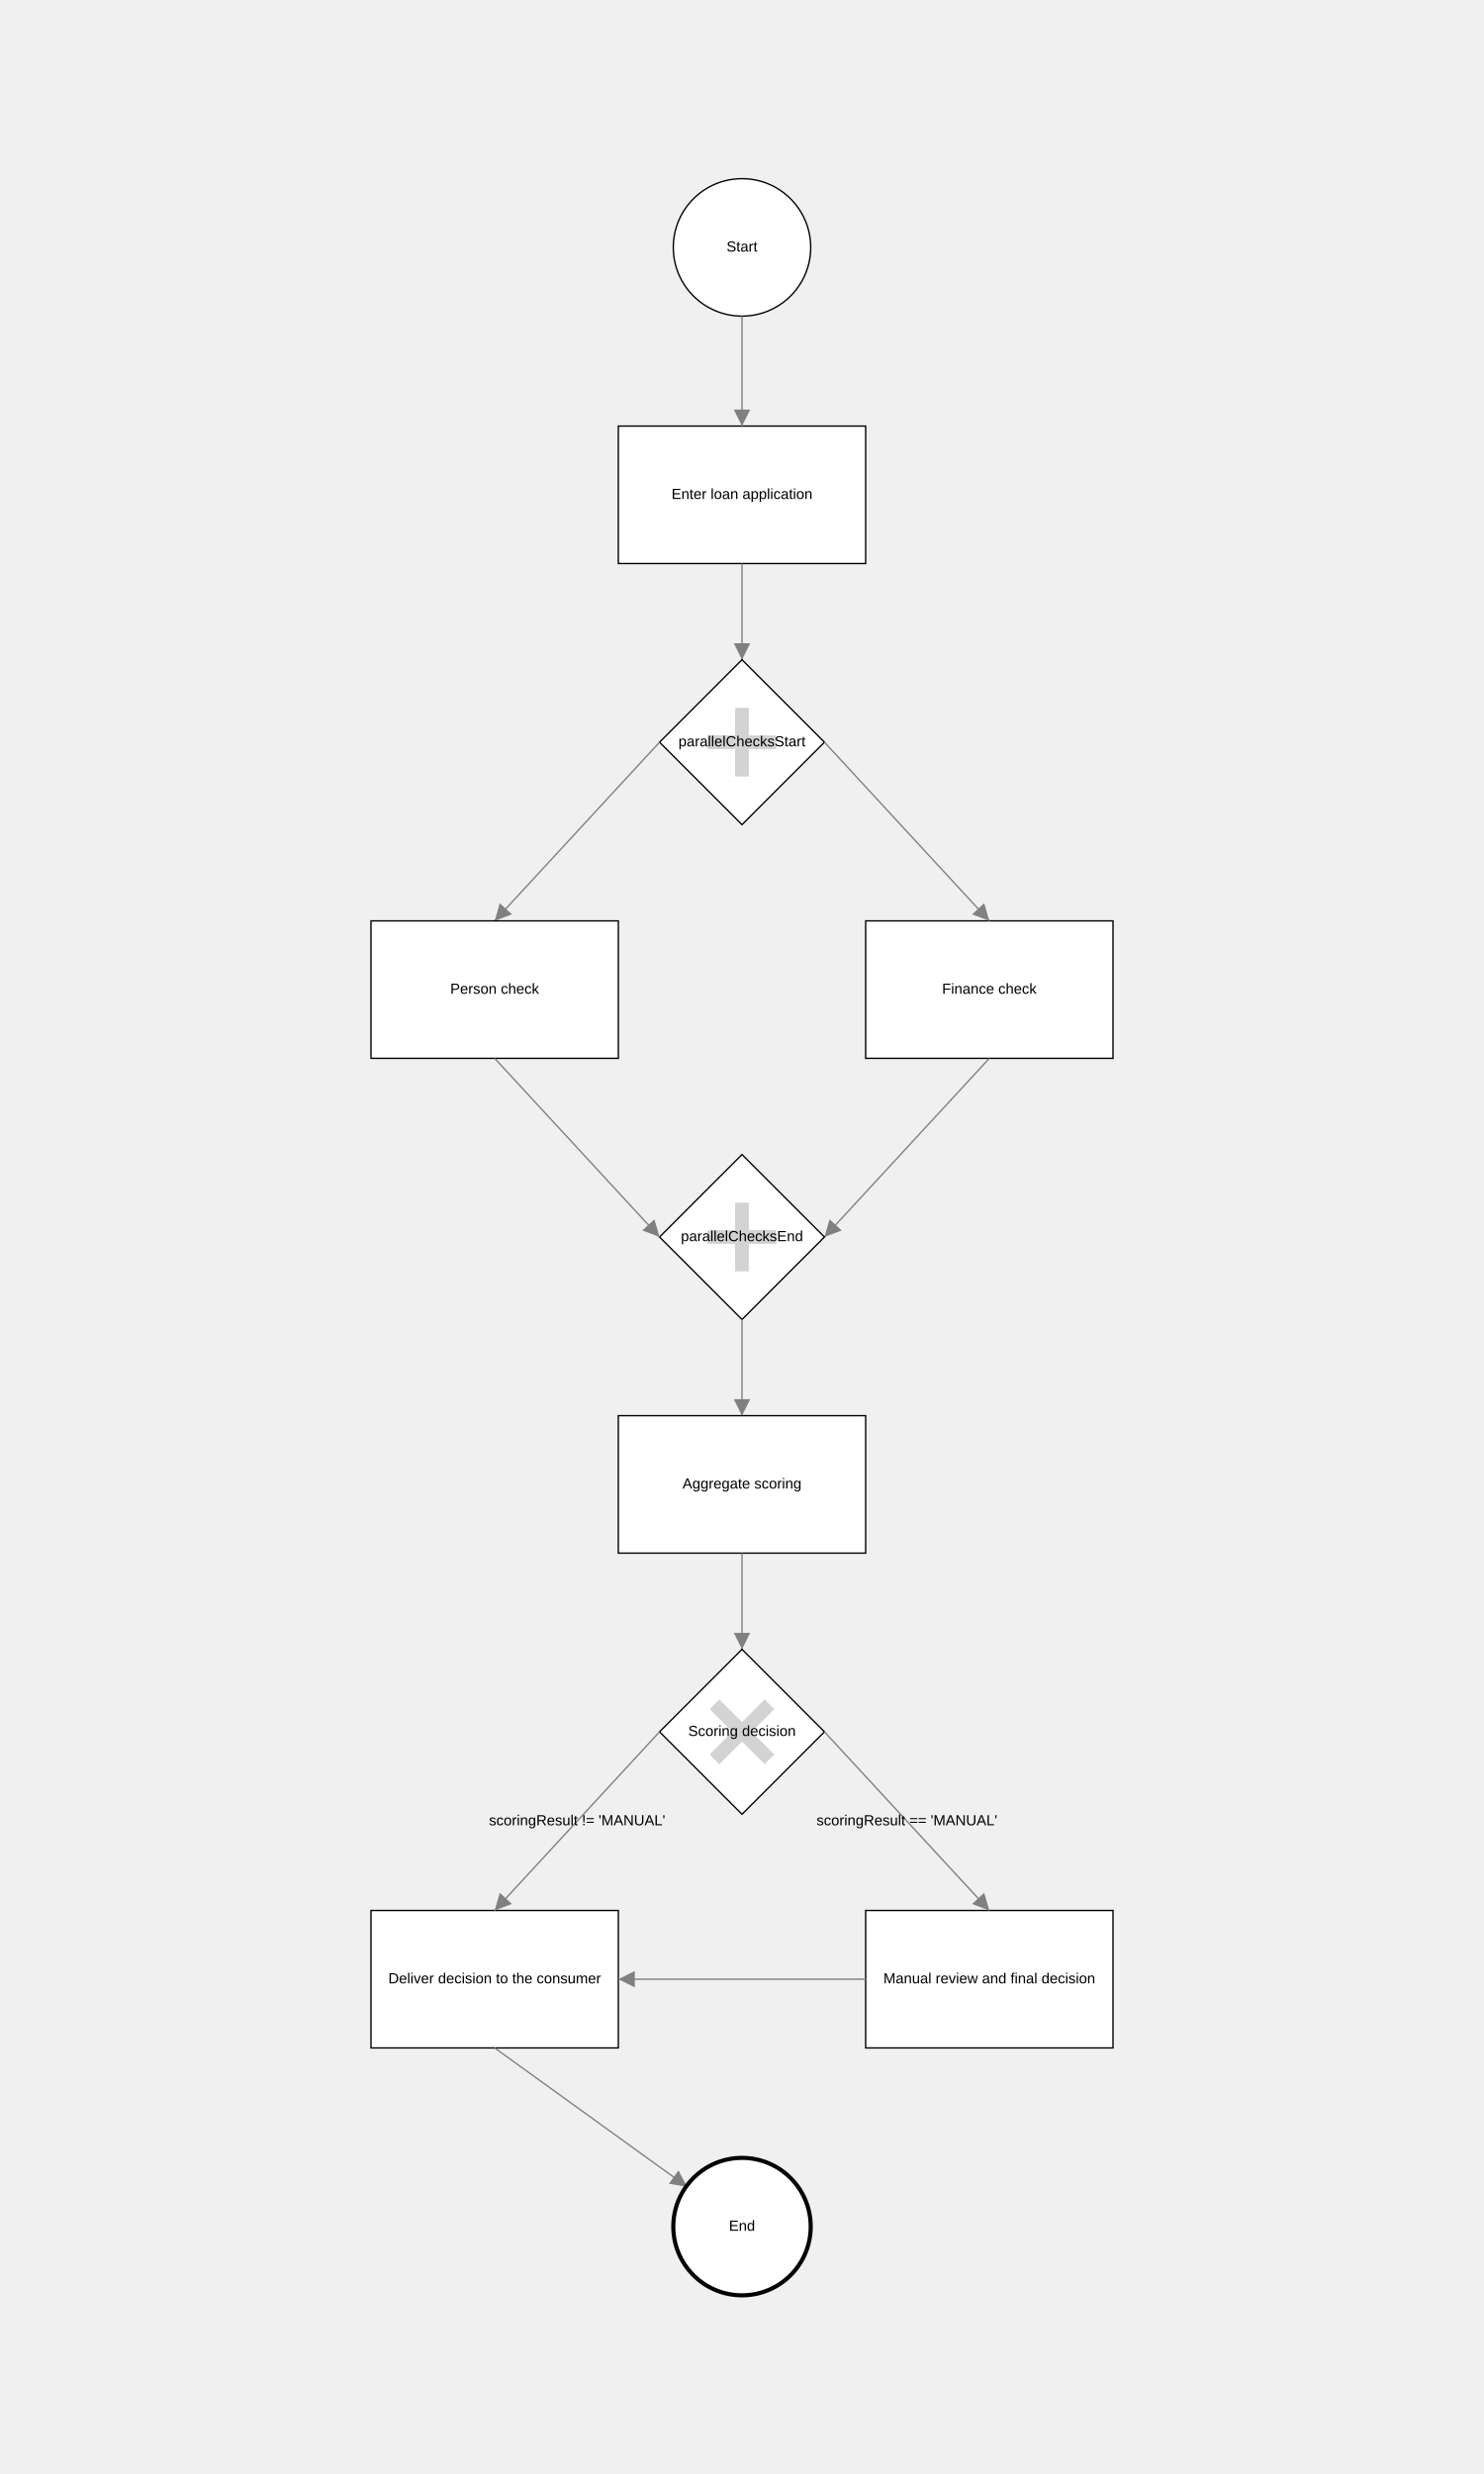
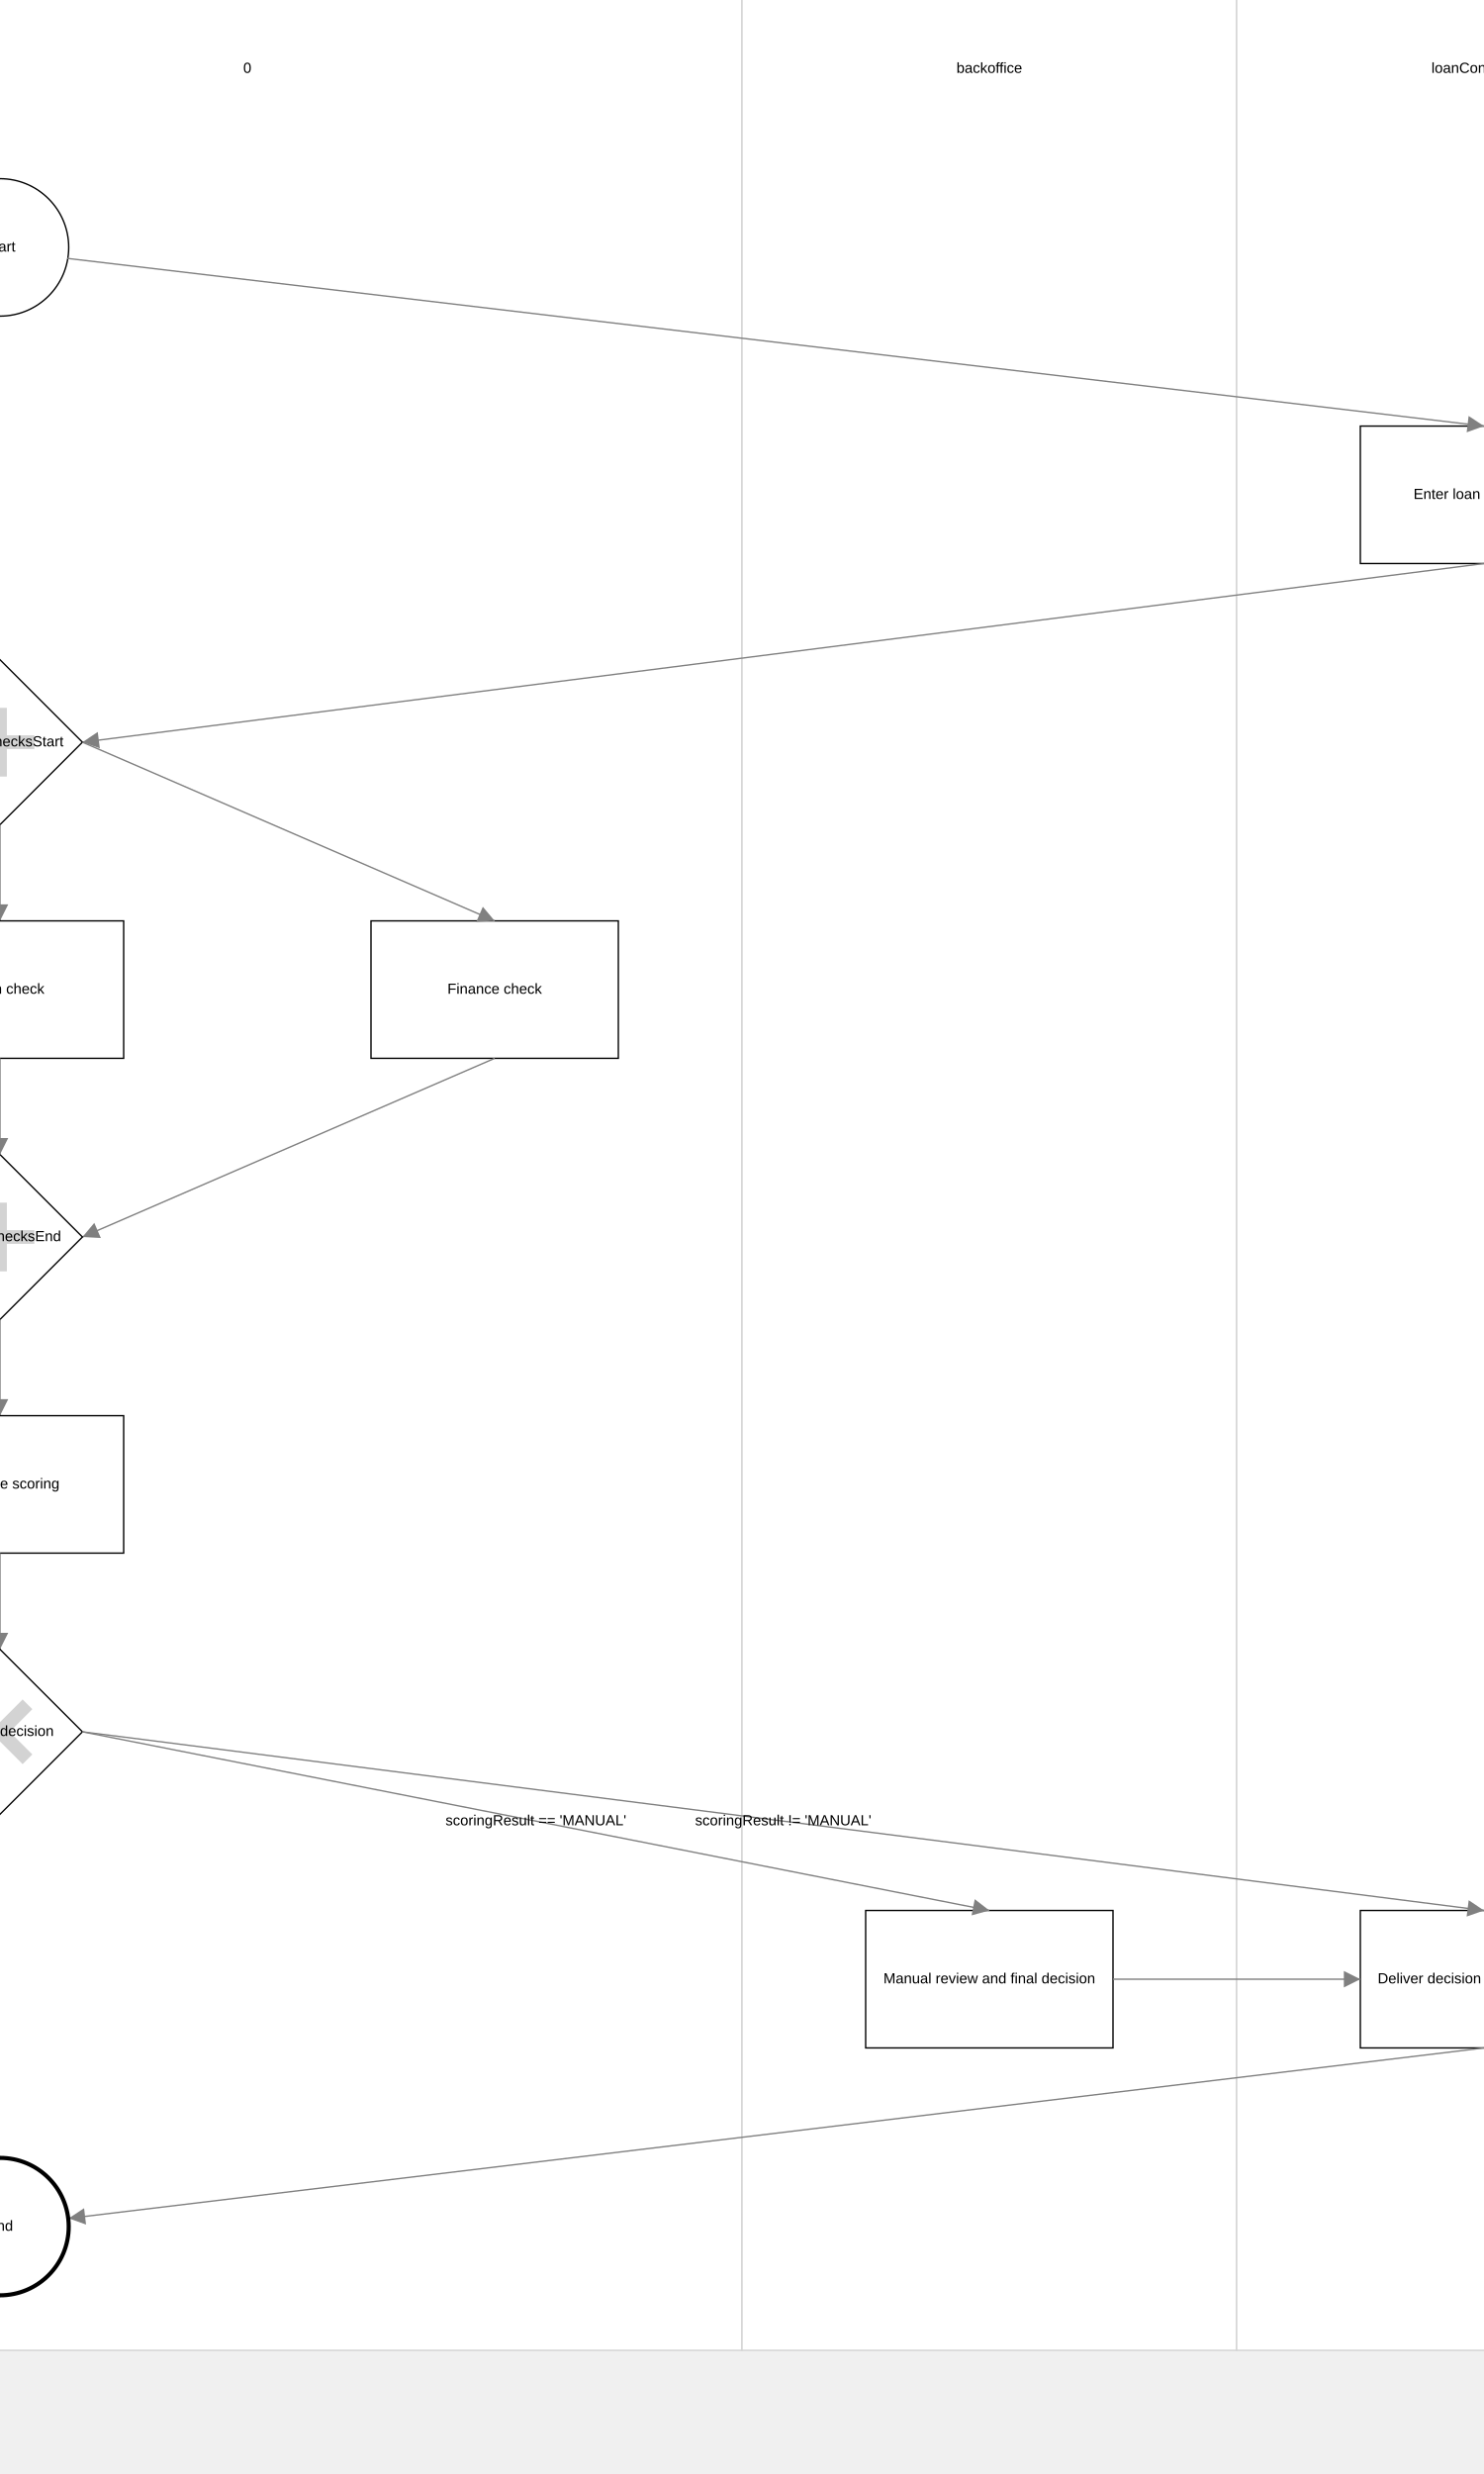
<svg xmlns="http://www.w3.org/2000/svg" viewBox="0 0 1080 1800">
  <style type="text/css">text {font-family: Arial, sans serif; font-size: 8pt; text-anchor:middle; dominant-baseline:
        middle;}
    </style>
  <defs>
    <marker id="arrow" markerHeight="12" markerWidth="12" orient="auto-start-reverse" refX="20" refY="10" viewBox="0 0 20 20">
      <path d="M 0 0 L 20 10 L 0 20 Z" fill="gray" />
    </marker>
  </defs>
-   <rect fill="white" height="100" stroke="black" stroke-width="1" width="180" x="270" y="1390" />
-   <text fill="black" x="360" y="1440">Deliver decision to the consumer</text>
-   <line marker-end="url(#arrow)" stroke="gray" x1="360" x2="500" y1="1490" y2="1591" />
-   <circle cx="540" cy="1620" fill="white" r="50" stroke="black" stroke-width="3" />
-   <text fill="black" x="540" y="1620">End</text>
-   <rect fill="white" height="100" stroke="black" stroke-width="1" width="180" x="450" y="310" />
-   <text fill="black" x="540" y="360">Enter loan application</text>
-   <line marker-end="url(#arrow)" stroke="gray" x1="540" x2="540" y1="410" y2="480" />
-   <rect fill="white" height="100" stroke="black" stroke-width="1" width="180" x="630" y="670" />
-   <text fill="black" x="720" y="720">Finance check</text>
-   <line marker-end="url(#arrow)" stroke="gray" x1="720" x2="600" y1="770" y2="900" />
+   <rect fill="white" height="1890.0" stroke="lightgray" stroke-width="1" width="720" x="-180.0" y="-180" />
+   <text fill="black" x="180" y="50">0</text>
+   <rect fill="white" height="1890.0" stroke="lightgray" stroke-width="1" width="360" x="540.0" y="-180" />
+   <text fill="black" x="720" y="50">backoffice</text>
+   <rect fill="white" height="1890.0" stroke="lightgray" stroke-width="1" width="360" x="900.0" y="-180" />
+   <text fill="black" x="1080" y="50">loanConsultants</text>
+   <rect fill="white" height="100" stroke="black" stroke-width="1" width="180" x="990" y="1390" />
+   <text fill="black" x="1080" y="1440">Deliver decision to the consumer</text>
+   <line marker-end="url(#arrow)" stroke="gray" x1="1080" x2="50" y1="1490" y2="1614" />
+   <circle cx="0" cy="1620" fill="white" r="50" stroke="black" stroke-width="3" />
+   <text fill="black" x="0" y="1620">End</text>
+   <rect fill="white" height="100" stroke="black" stroke-width="1" width="180" x="990" y="310" />
+   <text fill="black" x="1080" y="360">Enter loan application</text>
+   <line marker-end="url(#arrow)" stroke="gray" x1="1080" x2="60" y1="410" y2="540" />
+   <rect fill="white" height="100" stroke="black" stroke-width="1" width="180" x="270" y="670" />
+   <text fill="black" x="360" y="720">Finance check</text>
+   <line marker-end="url(#arrow)" stroke="gray" x1="360" x2="60" y1="770" y2="900" />
  <rect fill="white" height="100" stroke="black" stroke-width="1" width="180" x="630" y="1390" />
  <text fill="black" x="720" y="1440">Manual review and final decision</text>
-   <line marker-end="url(#arrow)" stroke="gray" x1="630" x2="450" y1="1440" y2="1440" />
-   <path d="M540 840 L600 900 L540 960 L480 900 L540 840 Z" fill="white" stroke="black" />
-   <path d="M540 875 L540 925 M515 900 L565 900 Z" stroke="lightgray" stroke-width="10" />
-   <text fill="black" x="540" y="900">parallelChecksEnd</text>
-   <line marker-end="url(#arrow)" stroke="gray" x1="540" x2="540" y1="960" y2="1030" />
-   <path d="M540 480 L600 540 L540 600 L480 540 L540 480 Z" fill="white" stroke="black" />
-   <path d="M540 515 L540 565 M515 540 L565 540 Z" stroke="lightgray" stroke-width="10" />
-   <text fill="black" x="540" y="540">parallelChecksStart</text>
-   <line marker-end="url(#arrow)" stroke="gray" x1="600" x2="720" y1="540" y2="670" />
-   <line marker-end="url(#arrow)" stroke="gray" x1="480" x2="360" y1="540" y2="670" />
-   <rect fill="white" height="100" stroke="black" stroke-width="1" width="180" x="270" y="670" />
-   <text fill="black" x="360" y="720">Person check</text>
-   <line marker-end="url(#arrow)" stroke="gray" x1="360" x2="480" y1="770" y2="900" />
-   <rect fill="white" height="100" stroke="black" stroke-width="1" width="180" x="450" y="1030" />
-   <text fill="black" x="540" y="1080">Aggregate scoring</text>
-   <line marker-end="url(#arrow)" stroke="gray" x1="540" x2="540" y1="1130" y2="1200" />
-   <path d="M540 1200 L600 1260 L540 1320 L480 1260 L540 1200 Z" fill="white" stroke="black" />
-   <path d="M560 1240 L520 1280 M520 1240 L560 1280 Z" stroke="lightgray" stroke-width="10" />
-   <text fill="black" x="540" y="1260">Scoring decision</text>
-   <line marker-end="url(#arrow)" stroke="gray" x1="480" x2="360" y1="1260" y2="1390" />
-   <text fill="black" x="420" y="1325">scoringResult != 'MANUAL'</text>
-   <line marker-end="url(#arrow)" stroke="gray" x1="600" x2="720" y1="1260" y2="1390" />
-   <text fill="black" x="660" y="1325">scoringResult == 'MANUAL'</text>
-   <circle cx="540" cy="180" fill="white" r="50" stroke="black" stroke-width="1" />
-   <text fill="black" x="540" y="180">Start</text>
-   <line marker-end="url(#arrow)" stroke="gray" x1="540" x2="540" y1="230" y2="310" />
+   <line marker-end="url(#arrow)" stroke="gray" x1="810" x2="990" y1="1440" y2="1440" />
+   <path d="M0 840 L60 900 L0 960 L-60 900 L0 840 Z" fill="white" stroke="black" />
+   <path d="M0 875 L0 925 M-25 900 L25 900 Z" stroke="lightgray" stroke-width="10" />
+   <text fill="black" x="0" y="900">parallelChecksEnd</text>
+   <line marker-end="url(#arrow)" stroke="gray" x1="0" x2="0" y1="960" y2="1030" />
+   <path d="M0 480 L60 540 L0 600 L-60 540 L0 480 Z" fill="white" stroke="black" />
+   <path d="M0 515 L0 565 M-25 540 L25 540 Z" stroke="lightgray" stroke-width="10" />
+   <text fill="black" x="0" y="540">parallelChecksStart</text>
+   <line marker-end="url(#arrow)" stroke="gray" x1="60" x2="360" y1="540" y2="670" />
+   <line marker-end="url(#arrow)" stroke="gray" x1="0" x2="0" y1="600" y2="670" />
+   <rect fill="white" height="100" stroke="black" stroke-width="1" width="180" x="-90" y="670" />
+   <text fill="black" x="0" y="720">Person check</text>
+   <line marker-end="url(#arrow)" stroke="gray" x1="0" x2="0" y1="770" y2="840" />
+   <rect fill="white" height="100" stroke="black" stroke-width="1" width="180" x="-90" y="1030" />
+   <text fill="black" x="0" y="1080">Aggregate scoring</text>
+   <line marker-end="url(#arrow)" stroke="gray" x1="0" x2="0" y1="1130" y2="1200" />
+   <path d="M0 1200 L60 1260 L0 1320 L-60 1260 L0 1200 Z" fill="white" stroke="black" />
+   <path d="M20 1240 L-20 1280 M-20 1240 L20 1280 Z" stroke="lightgray" stroke-width="10" />
+   <text fill="black" x="0" y="1260">Scoring decision</text>
+   <line marker-end="url(#arrow)" stroke="gray" x1="60" x2="1080" y1="1260" y2="1390" />
+   <text fill="black" x="570" y="1325">scoringResult != 'MANUAL'</text>
+   <line marker-end="url(#arrow)" stroke="gray" x1="60" x2="720" y1="1260" y2="1390" />
+   <text fill="black" x="390" y="1325">scoringResult == 'MANUAL'</text>
+   <circle cx="0" cy="180" fill="white" r="50" stroke="black" stroke-width="1" />
+   <text fill="black" x="0" y="180">Start</text>
+   <line marker-end="url(#arrow)" stroke="gray" x1="49" x2="1080" y1="188" y2="310" />
</svg>
